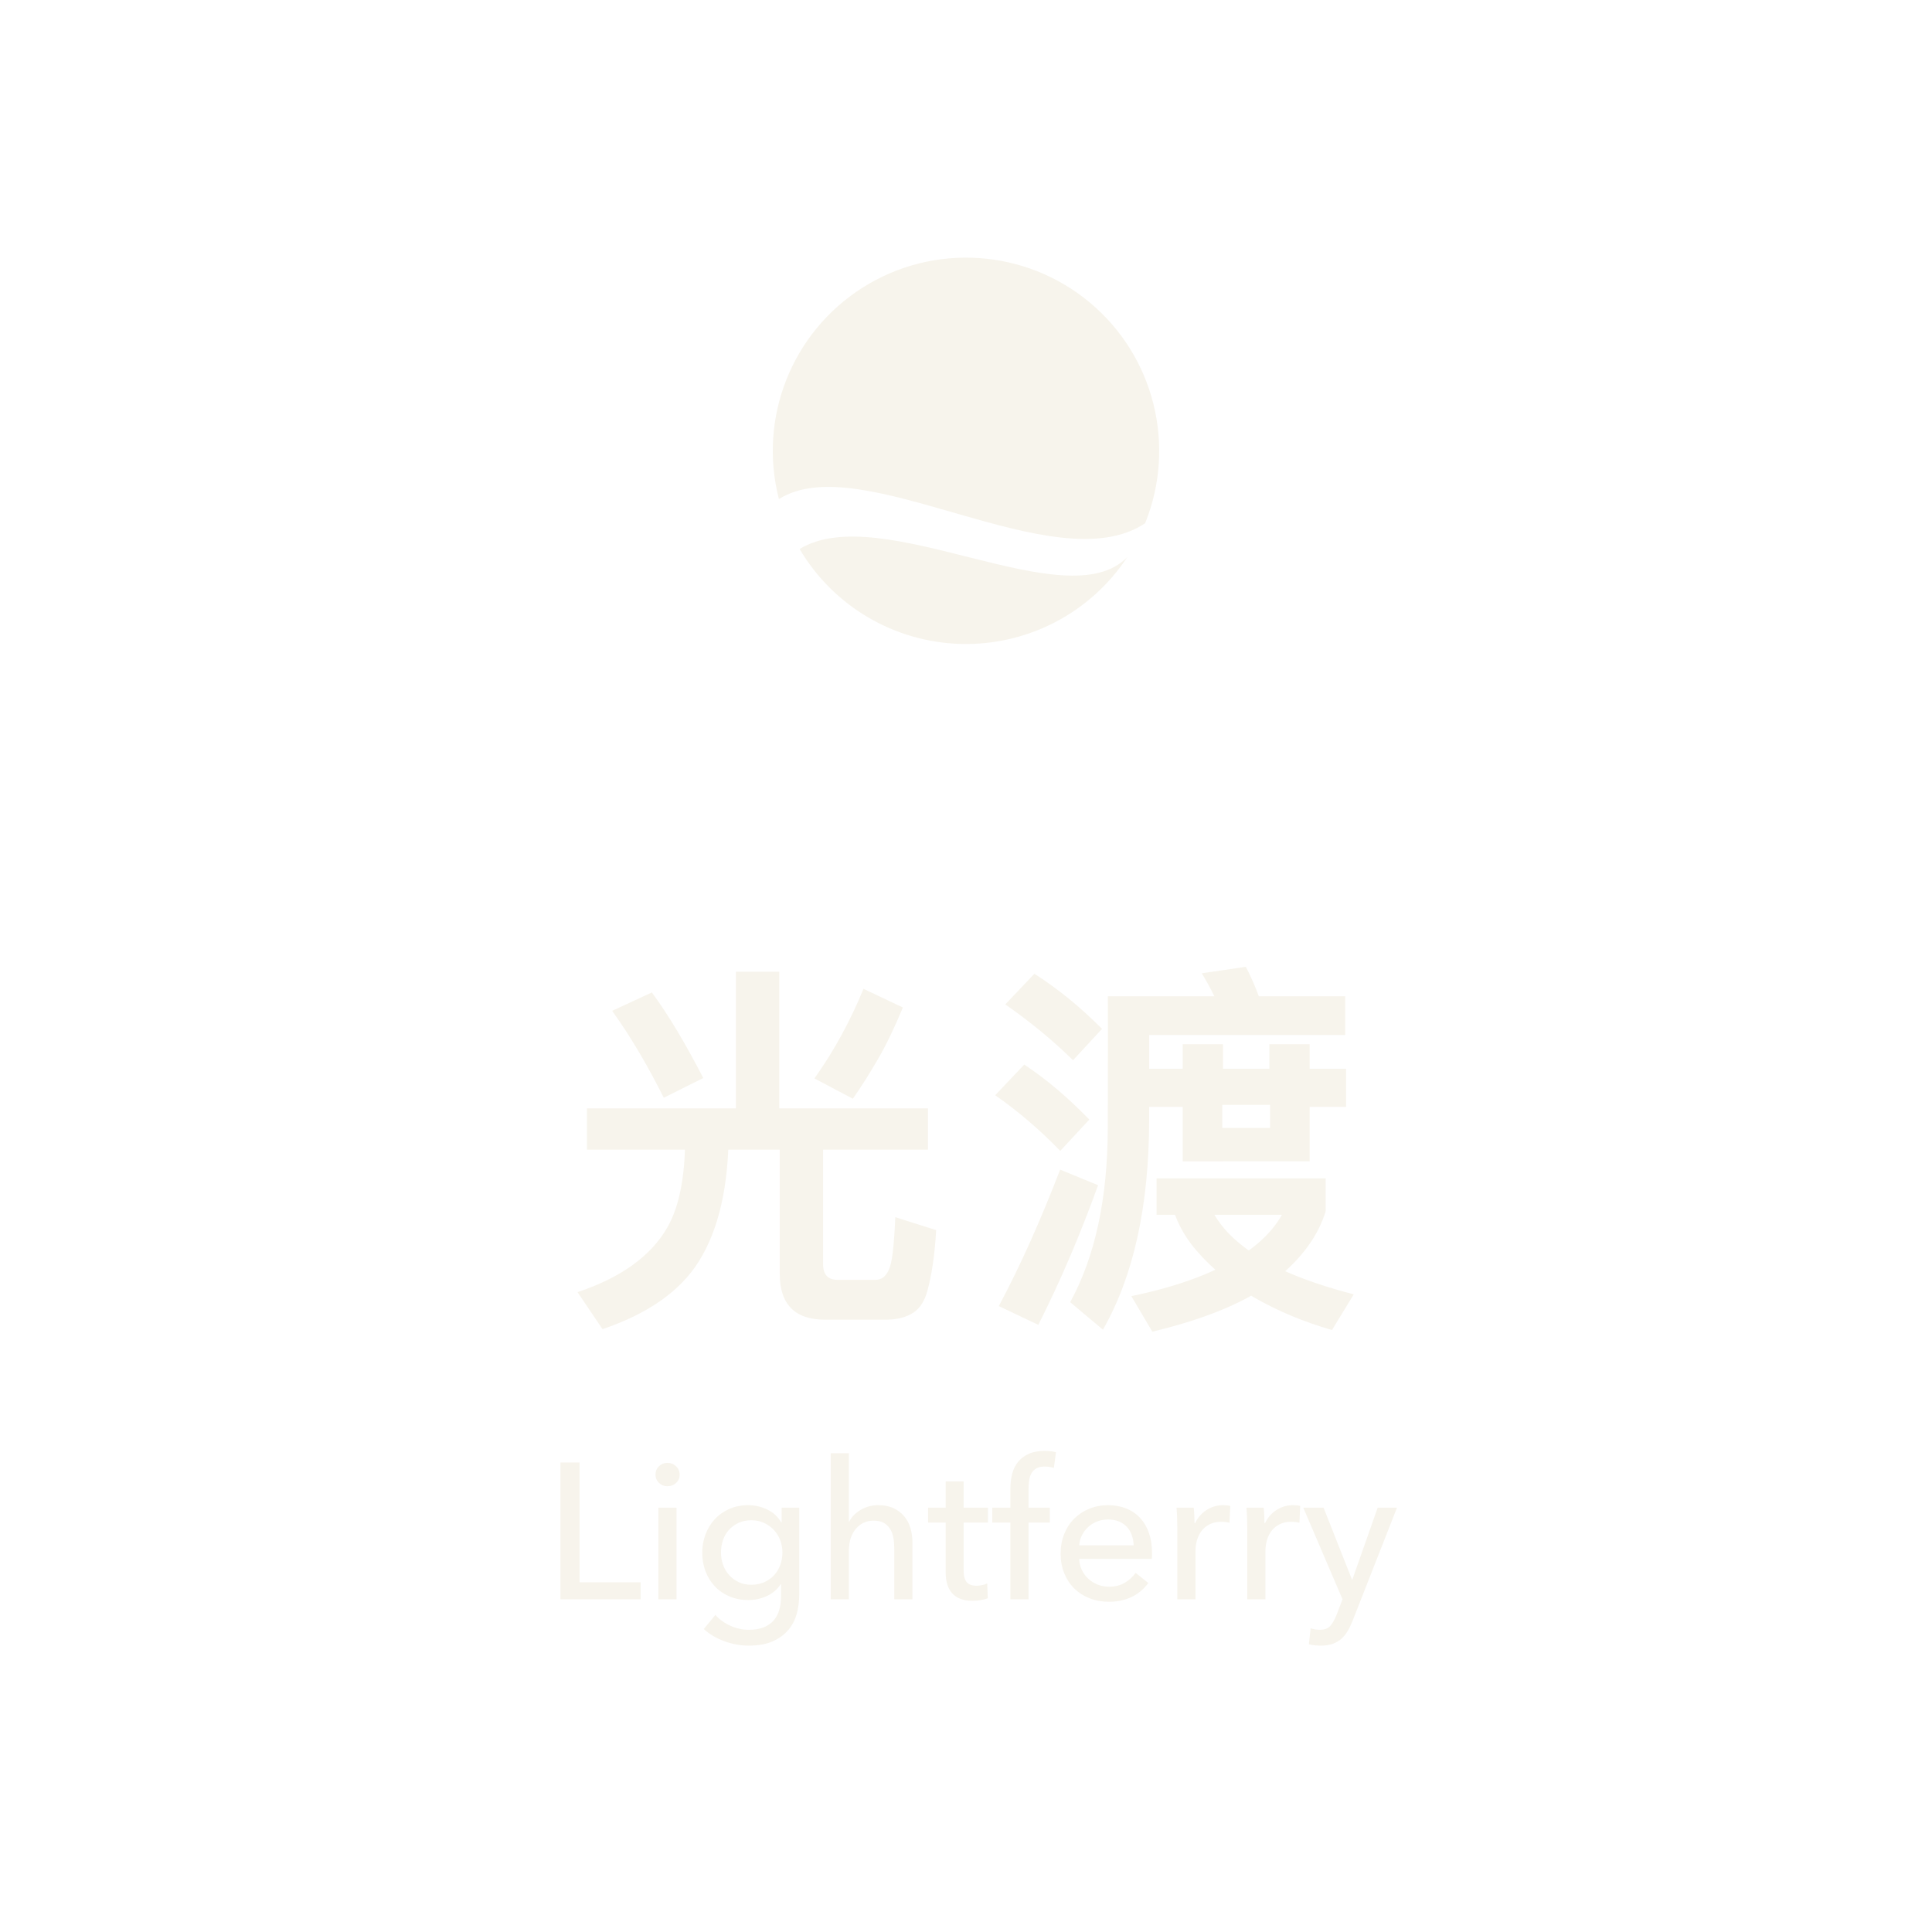
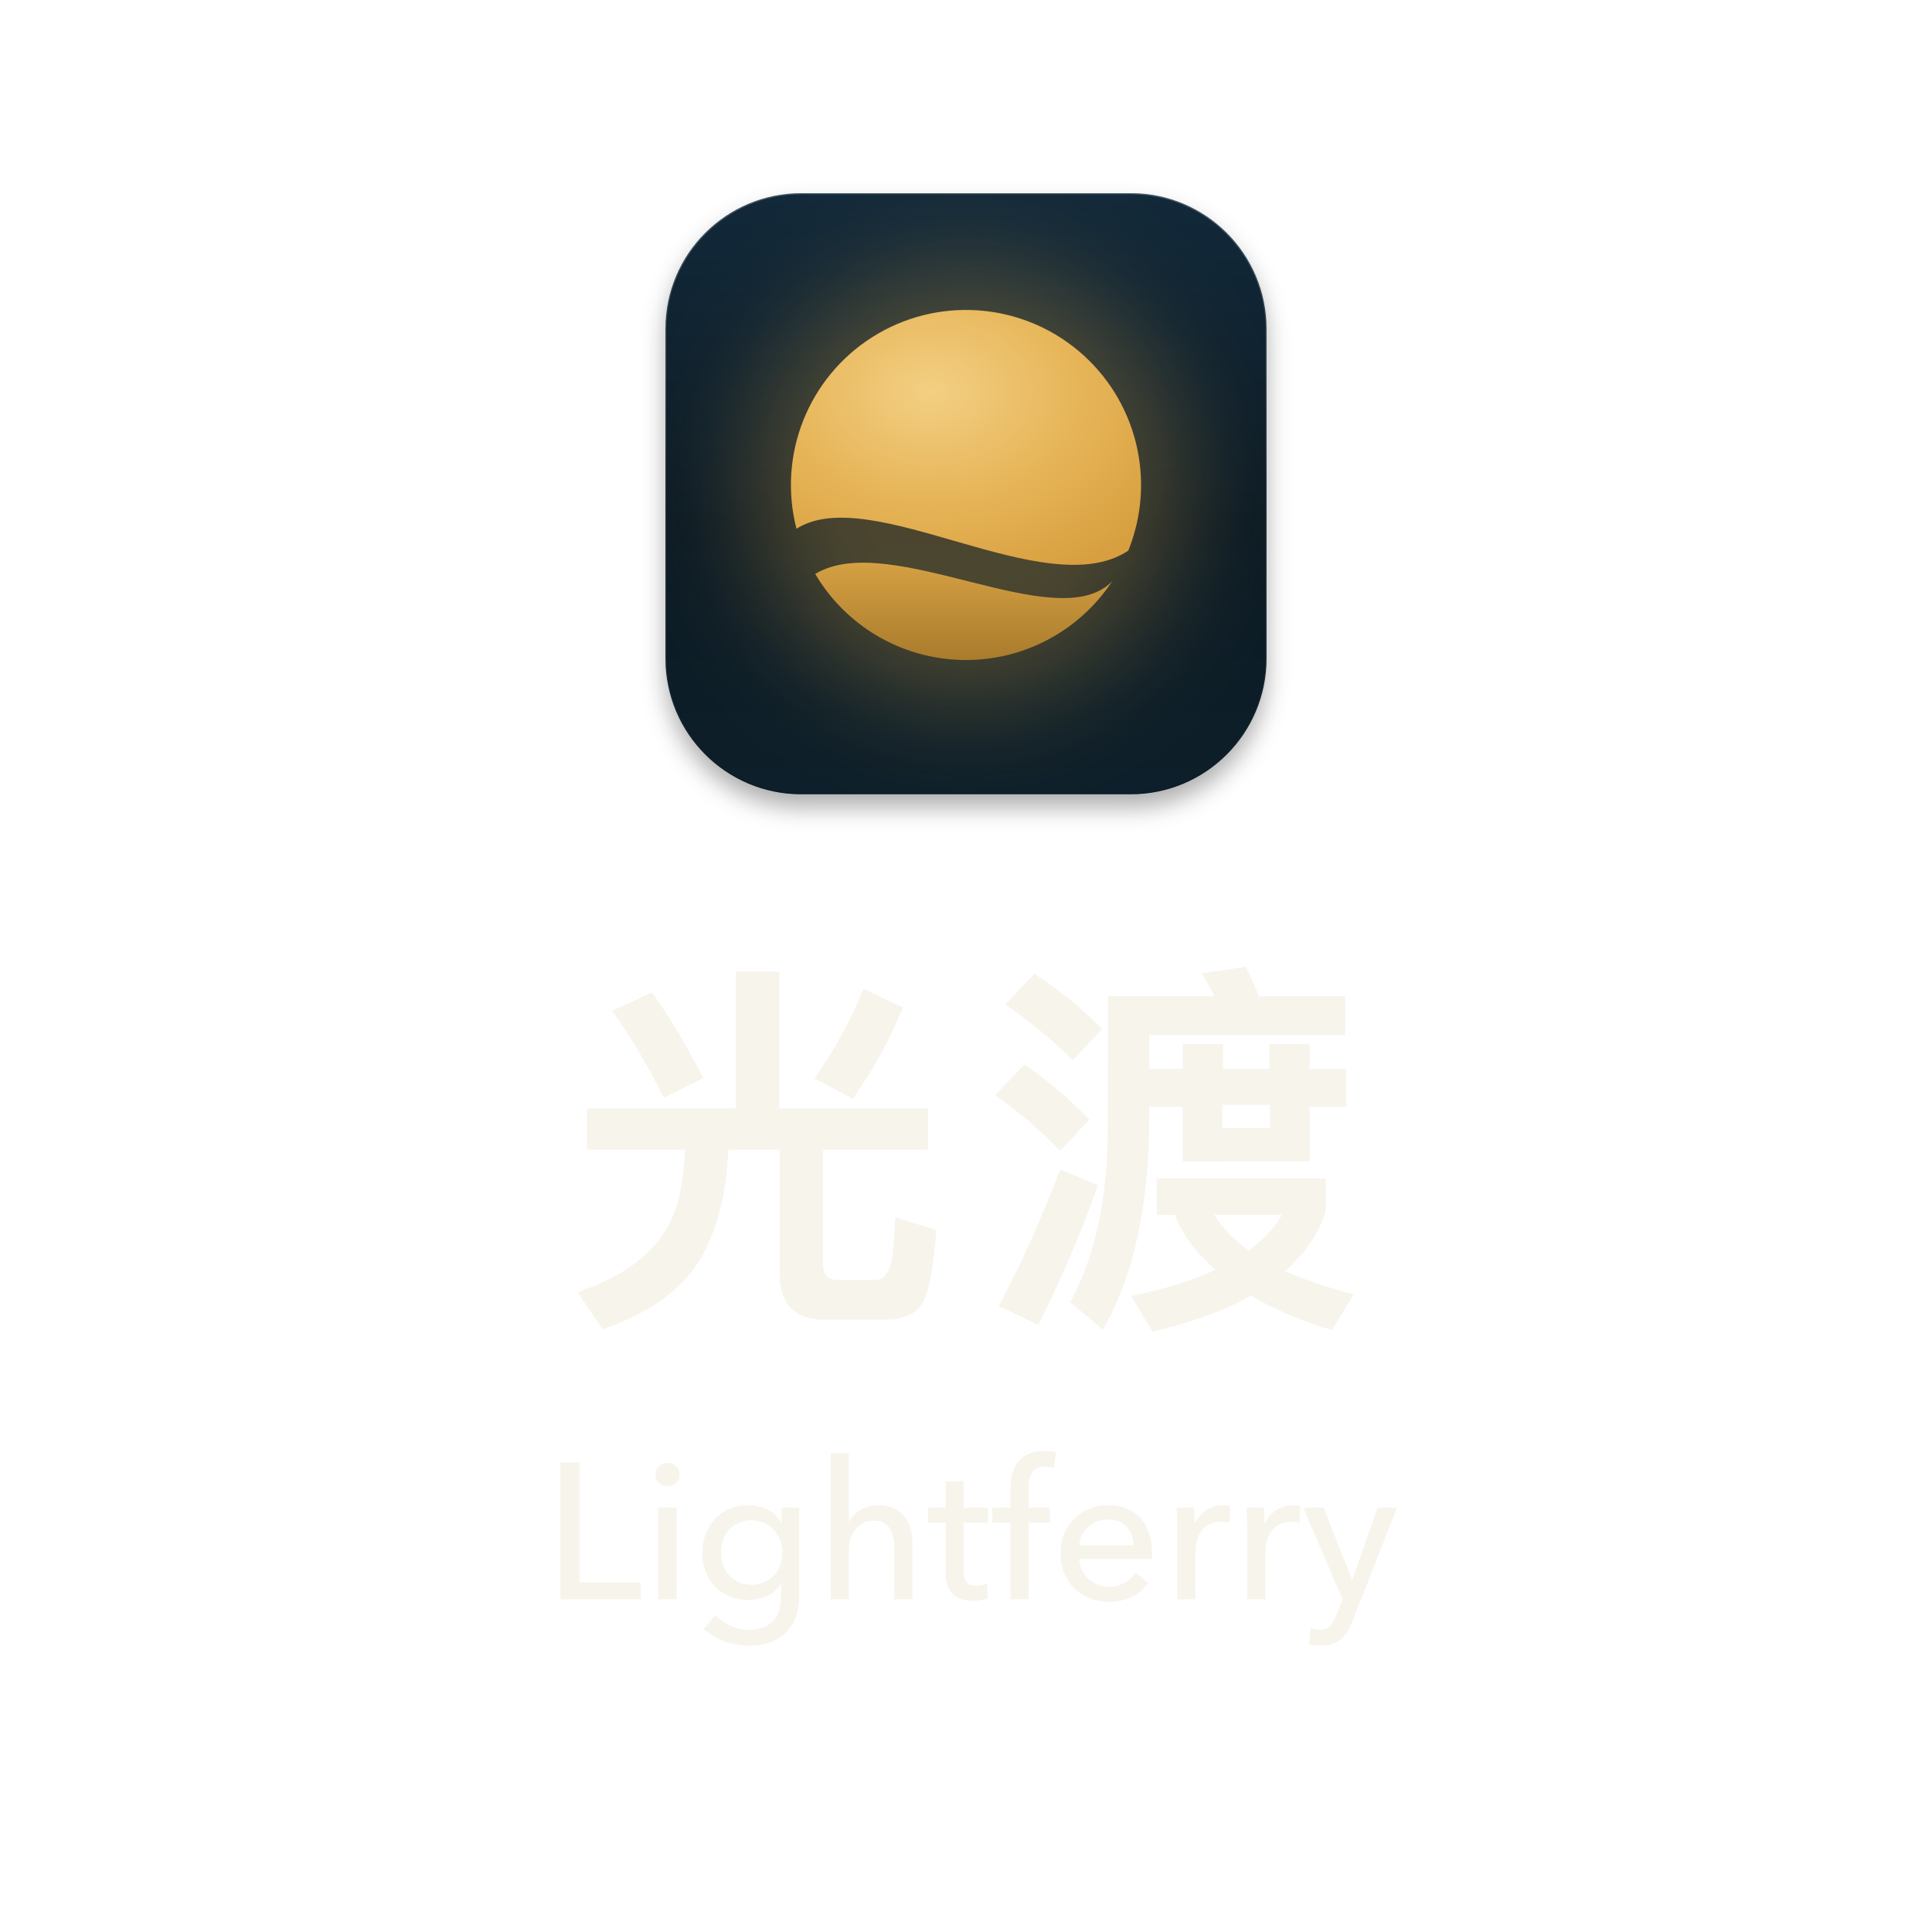
<svg xmlns="http://www.w3.org/2000/svg" width="360" height="360" viewBox="0 0 360 360" role="img" aria-label="光渡 Lightferry">
-   <g transform="translate(132 36) scale(1.5)" fill="#F7F4EC">
-     <g id="shiguang-shape">
-       <path id="light" d="M8.76 38A24 24 0 1 1 54.25 41C43 48.5 19 31.5 8.76 38Z" />
-       <path id="water" d="M11.33 44.2C21.5 38 44.5 53 52.04 45.2A24 24 0 0 1 11.33 44.2Z" />
+   <defs>
+     <linearGradient id="mark-tile" x1="0" y1="0" x2="0" y2="1">
+       <stop stop-color="#12293A" />
+       <stop offset="0.55" stop-color="#0B1A24" />
+       <stop offset="1" stop-color="#0D1F2A" />
+     </linearGradient>
+     <radialGradient id="mark-light" cx="0.4" cy="0.32" r="0.8">
+       <stop stop-color="#F3CF83" />
+       <stop offset="0.55" stop-color="#E6B457" />
+       <stop offset="1" stop-color="#D79F3F" />
+     </radialGradient>
+     <linearGradient id="mark-water" x1="0" y1="0" x2="0" y2="1">
+       <stop stop-color="#D5A043" />
+       <stop offset="1" stop-color="#A97B2C" />
+     </linearGradient>
+     <linearGradient id="mark-rim" x1="0" y1="0" x2="0" y2="1">
+       <stop stop-color="#FFFFFF" stop-opacity="0.22" />
+       <stop offset="0.5" stop-color="#FFFFFF" stop-opacity="0.04" />
+       <stop offset="1" stop-color="#000000" stop-opacity="0.2" />
+     </linearGradient>
+     <filter id="mark-shadow" x="-20%" y="-20%" width="140%" height="140%">
+       <feGaussianBlur stdDeviation="16" />
+     </filter>
+     <filter id="mark-glow" x="-50%" y="-50%" width="200%" height="200%">
+       <feGaussianBlur stdDeviation="72" />
+     </filter>
+     <clipPath id="mark-clip">
+       <rect x="100" y="100" width="824" height="824" rx="186" />
+     </clipPath>
+   </defs>
+   <g transform="translate(110.408 22.408) scale(0.13592)">
+     <rect x="100" y="118" width="824" height="824" rx="186" fill="#000000" opacity="0.32" filter="url(#mark-shadow)" />
+     <rect x="100" y="100" width="824" height="824" rx="186" fill="url(#mark-tile)" />
+     <circle cx="512" cy="500" r="300" fill="#E2AC4A" opacity="0.3" filter="url(#mark-glow)" clip-path="url(#mark-clip)" />
+     <g transform="translate(192 180) scale(10)">
+       <g id="shiguang-shape">
+         <path id="light" fill="url(#mark-light)" d="M8.76 38A24 24 0 1 1 54.25 41C43 48.5 19 31.5 8.76 38Z" />
+         <path id="water" fill="url(#mark-water)" d="M11.33 44.2C21.5 38 44.5 53 52.04 45.2A24 24 0 0 1 11.33 44.2Z" />
+       </g>
    </g>
+     <rect x="100.75" y="100.75" width="822.5" height="822.5" rx="185.5" fill="none" stroke="url(#mark-rim)" stroke-width="1.5" />
  </g>
  <path transform="translate(105.12 240) scale(0.72 -0.72)" fill="#F7F4EC" d="M12.428 71.735Q12.428 71.735 22.701 76.484Q25.858 72.222 29.252 66.553Q32.387 61.317 36.01 54.343Q36.01 54.343 25.782 49.237Q22.907 54.992 19.81 60.305Q16.333 66.268 12.428 71.735ZM44.452 81.857Q44.452 81.857 45.372 81.857Q45.372 81.857 55.675 81.857Q55.675 71.678 55.675 61.493Q55.675 51.321 55.675 41.142Q55.675 41.142 44.452 41.142Q44.452 51.318 44.452 61.503Q44.452 71.678 44.452 81.857ZM74.72 48.979Q74.72 48.979 64.769 54.235Q68.586 59.589 71.751 65.398Q74.969 71.304 77.47 77.427Q77.47 77.427 87.665 72.597Q84.435 64.799 81.289 59.362Q77.949 53.59 74.72 48.979ZM93.983 -0.827Q92.908 -4.699 90.39 -6.369Q87.632 -8.198 83.175 -8.2Q79.584 -8.201 75.537 -8.2Q71.393 -8.199 67.548 -8.2Q55.79 -8.204 55.791 3.714Q55.791 22.672 55.791 41.142Q55.791 41.142 67.014 41.142Q67.014 24.057 67.014 6.204Q67.013 2.118 70.738 2.118Q73.146 2.118 75.784 2.118Q78.743 2.118 80.622 2.118Q82.66 2.118 83.813 4.267Q84.671 5.866 85.049 9.237Q85.517 13.415 85.699 18.333Q85.699 18.333 96.279 14.977Q95.733 5.481 93.983 -0.827ZM9.931 -10.651Q9.931 -10.651 3.463 -1.077Q20.338 4.564 26.719 15.692Q31.639 24.272 31.294 41.142Q31.294 41.142 31.294 41.142Q31.294 41.142 42.578 41.142Q42.578 41.142 42.578 41.142Q42.678 19.337 34.826 6.837Q27.603 -4.659 9.931 -10.651ZM94.162 46.49Q94.162 46.49 94.162 35.794Q72.098 35.794 50.035 35.794Q27.97 35.794 5.906 35.794Q5.906 35.794 5.906 46.49Q27.97 46.49 50.034 46.49Q72.098 46.49 94.162 46.49ZM114.168 73.389Q114.168 73.389 121.7 81.327Q126.024 78.583 130.51 74.955Q134.675 71.587 139.213 67.071Q139.213 67.071 131.703 58.95Q127.455 63.099 123.297 66.496Q118.648 70.294 114.168 73.389ZM111.554 49.887Q111.554 49.887 119.073 57.824Q123.526 54.871 127.756 51.269Q131.683 47.924 135.919 43.596Q135.919 43.596 128.391 35.477Q124.605 39.395 120.602 42.852Q116.122 46.721 111.554 49.887ZM130.984 8.269Q127.182 -0.664 122.715 -9.541Q122.715 -9.541 112.494 -4.683Q116.952 3.714 120.863 12.507Q124.806 21.374 128.361 30.637Q128.361 30.637 138.182 26.601Q134.83 17.303 130.984 8.269ZM165.359 56.744Q165.359 56.744 165.359 46.865Q165.359 46.865 146.054 46.865Q146.054 46.865 146.054 56.744Q146.054 56.744 165.359 56.744ZM187.654 56.744Q187.654 56.744 187.654 47.397Q187.654 47.397 165.359 47.397Q165.359 47.397 165.359 56.744Q165.359 56.744 187.654 56.744ZM202.373 56.744Q202.373 56.744 202.373 46.866Q202.373 46.866 187.646 46.866Q187.646 46.866 187.646 56.744Q187.646 56.744 202.373 56.744ZM160.083 63.094Q160.083 63.094 160.979 63.094Q160.979 63.094 170.511 63.094Q170.511 60.272 170.511 57.447Q170.511 54.627 170.511 51.805Q170.511 51.805 160.083 51.805Q160.083 54.627 160.083 57.451Q160.083 60.272 160.083 63.094ZM182.509 63.093Q182.509 63.093 183.405 63.093Q183.405 63.093 192.936 63.093Q192.936 60.271 192.936 57.446Q192.936 54.627 192.936 51.805Q192.936 51.805 182.509 51.805Q182.509 54.626 182.509 57.451Q182.509 60.271 182.509 63.093ZM187.657 41.427Q187.657 41.427 187.657 32.787Q187.657 32.787 165.359 32.787Q165.359 32.787 165.359 41.427Q165.359 41.427 187.657 41.427ZM182.695 51.804Q182.695 51.804 183.907 51.804Q183.907 51.804 192.934 51.804Q192.934 47.046 192.934 42.293Q192.934 37.541 192.934 32.787Q192.934 32.787 182.695 32.787Q182.695 37.541 182.695 42.298Q182.695 47.05 182.695 51.804ZM160.083 51.805Q160.083 51.805 161.295 51.805Q161.295 51.805 170.322 51.805Q170.322 47.045 170.322 42.289Q170.322 37.536 170.322 32.779Q170.322 32.779 160.083 32.779Q160.083 37.535 160.083 42.295Q160.083 47.049 160.083 51.805ZM202.133 75.494Q202.133 75.494 202.133 65.47Q202.133 65.47 146.054 65.47Q146.054 65.47 146.054 75.494Q146.054 75.494 202.133 75.494ZM139.441 -10.784Q139.441 -10.784 130.959 -3.668Q140.61 13.94 140.691 41.283Q140.731 54.56 140.726 62.383Q140.717 75.494 140.717 75.494Q140.717 75.494 141.471 75.494Q141.471 75.494 151.391 75.494Q151.391 75.494 151.415 62.442Q151.427 55.152 151.4 43.406Q151.324 10.004 139.441 -10.784ZM165.02 81.447Q165.02 81.447 176.42 83.123Q177.97 80.131 179.159 77.127Q180.41 73.963 181.473 70.342Q181.473 70.342 170.59 70.342Q169.499 73.02 168.168 75.723Q166.758 78.587 165.02 81.447ZM178.76 -2.559Q169.74 2.589 163.61 9.718Q158.298 15.894 156.748 23.657Q156.748 23.657 165.901 23.657Q168.603 17.032 173.475 12.674Q178.999 7.733 186.433 4.417Q193.976 1.053 204.351 -1.644Q204.351 -1.644 198.719 -10.878Q187.829 -7.734 178.76 -2.559ZM152.225 -11.305Q152.225 -11.305 146.79 -2.107Q165.899 1.847 176.606 9.304Q183.882 14.373 186.82 21.043Q186.82 21.043 186.829 28.374Q186.829 28.374 197.086 28.374Q197.086 28.374 197.086 19.887Q194.221 10.375 184.295 2.354Q173.799 -6.128 152.225 -11.305ZM191.958 28.374Q191.958 28.374 191.958 18.94Q191.958 18.94 153.319 18.94Q153.319 18.94 153.319 28.374Q153.319 28.374 191.958 28.374Z" />
  <path transform="translate(101.332 298) scale(0.36 -0.36)" fill="#F7F4EC" d="M18.5 8.8L50.1 8.8L50.1 0L8.6 0L8.6 70.8L18.5 70.8ZM68.7 0L59.3 0L59.3 47.4L68.7 47.4ZM70.3 64.5Q70.3 61.9 68.45 60.2Q66.6 58.5 64 58.5Q61.4 58.5 59.6 60.25Q57.8 62 57.8 64.5Q57.8 67.1 59.6 68.85Q61.4 70.6 64 70.6Q66.6 70.6 68.45 68.85Q70.3 67.1 70.3 64.5ZM88.8 -8.1Q91.9 -11.6 96.55 -13.7Q101.2 -15.8 106.1 -15.8Q110.8 -15.8 114 -14.45Q117.2 -13.1 119.15 -10.75Q121.1 -8.4 121.95 -5.2Q122.8 -2 122.8 1.7L122.8 7.8L122.6 7.8Q120 3.8 115.5 1.7Q111 -0.4 105.9 -0.4Q100.5 -0.4 96.05 1.5Q91.6 3.4 88.5 6.7Q85.4 10 83.7 14.45Q82 18.9 82 24Q82 29.1 83.7 33.6Q85.4 38.1 88.5 41.45Q91.6 44.8 96 46.75Q100.4 48.7 105.8 48.7Q110.9 48.7 115.55 46.5Q120.2 44.3 122.9 39.8L123.1 39.8L123.1 47.4L132.2 47.4L132.2 2.4Q132.2 -2.8 130.9 -7.55Q129.6 -12.3 126.5 -15.95Q123.4 -19.6 118.4 -21.8Q113.4 -24 106 -24Q99.8 -24 93.55 -21.75Q87.3 -19.5 82.8 -15.4ZM91.7 24.2Q91.7 20.9 92.75 17.9Q93.8 14.9 95.85 12.6Q97.9 10.3 100.8 8.9Q103.7 7.5 107.4 7.5Q111 7.5 114 8.8Q117 10.1 119.1 12.35Q121.2 14.6 122.35 17.65Q123.5 20.7 123.5 24.2Q123.5 27.6 122.35 30.6Q121.2 33.6 119.05 35.9Q116.9 38.2 113.95 39.55Q111 40.9 107.4 40.9Q103.7 40.9 100.8 39.55Q97.9 38.2 95.85 35.95Q93.8 33.7 92.75 30.65Q91.7 27.6 91.7 24.2ZM158.1 40.2Q159.8 43.7 163.9 46.2Q168 48.7 173.1 48.7Q177.7 48.7 181 47.15Q184.3 45.6 186.5 43Q188.7 40.4 189.75 36.9Q190.8 33.4 190.8 29.4L190.8 0L181.4 0L181.4 26.2Q181.4 29.1 180.95 31.7Q180.5 34.3 179.3 36.3Q178.1 38.3 176.05 39.5Q174 40.7 170.7 40.7Q165.1 40.7 161.5 36.45Q157.9 32.2 157.9 25.1L157.9 0L148.5 0L148.5 75.6L157.9 75.6L157.9 40.2ZM229.9 39.7L217.3 39.7L217.3 15Q217.3 10.7 218.9 8.85Q220.5 7 224 7Q225.3 7 226.8 7.3Q228.3 7.6 229.5 8.2L229.8 0.5Q228.1 -0.1 226.05 -0.45Q224 -0.8 221.8 -0.8Q215.1 -0.8 211.55 2.9Q208 6.6 208 14L208 39.7L198.9 39.7L198.9 47.4L208 47.4L208 61L217.3 61L217.3 47.4L229.9 47.4ZM261.9 39.7L250.9 39.7L250.9 0L241.5 0L241.5 39.7L232.1 39.7L232.1 47.4L241.5 47.4L241.5 57.3Q241.5 61.5 242.45 65.05Q243.4 68.6 245.55 71.2Q247.7 73.8 251.05 75.3Q254.4 76.8 259.2 76.8Q262.6 76.8 265.1 76.1L264 68Q262.9 68.3 261.8 68.5Q260.7 68.7 259.3 68.7Q256.6 68.7 254.95 67.75Q253.3 66.8 252.4 65.2Q251.5 63.6 251.2 61.55Q250.9 59.5 250.9 57.3L250.9 47.4L261.9 47.4ZM305.3 27.9Q305.2 30.7 304.35 33.15Q303.5 35.6 301.85 37.4Q300.2 39.2 297.75 40.25Q295.3 41.3 292 41.3Q289 41.3 286.35 40.25Q283.7 39.2 281.75 37.4Q279.8 35.6 278.55 33.15Q277.3 30.7 277.1 27.9ZM314.8 24.1Q314.8 23.3 314.8 22.5Q314.8 21.7 314.7 20.9L277.1 20.9Q277.2 17.9 278.45 15.25Q279.7 12.6 281.8 10.65Q283.9 8.7 286.65 7.6Q289.4 6.5 292.5 6.5Q297.3 6.5 300.8 8.6Q304.3 10.7 306.3 13.7L312.9 8.4Q309.1 3.4 303.95 1.05Q298.8 -1.3 292.5 -1.3Q287.1 -1.3 282.5 0.5Q277.9 2.3 274.6 5.55Q271.3 8.8 269.4 13.4Q267.5 18 267.5 23.6Q267.5 29.1 269.35 33.75Q271.2 38.4 274.5 41.7Q277.8 45 282.3 46.85Q286.8 48.7 292 48.7Q297.2 48.7 301.45 47Q305.7 45.3 308.65 42.1Q311.6 38.9 313.2 34.35Q314.8 29.8 314.8 24.1ZM327.9 37.2Q327.9 39.1 327.8 42.1Q327.7 45.1 327.5 47.4L336.4 47.4Q336.6 45.6 336.7 43.25Q336.8 40.9 336.8 39.4L337.1 39.4Q339.1 43.6 342.95 46.15Q346.8 48.7 351.6 48.7Q353.8 48.7 355.3 48.3L354.9 39.6Q352.9 40.1 350.6 40.1Q347.2 40.1 344.7 38.85Q342.2 37.6 340.55 35.5Q338.9 33.4 338.1 30.65Q337.3 27.9 337.3 24.9L337.3 0L327.9 0ZM364.1 37.2Q364.1 39.1 364 42.1Q363.9 45.1 363.7 47.4L372.6 47.4Q372.8 45.6 372.9 43.25Q373 40.9 373 39.4L373.3 39.4Q375.3 43.6 379.15 46.15Q383 48.7 387.8 48.7Q390 48.7 391.5 48.3L391.1 39.6Q389.1 40.1 386.8 40.1Q383.4 40.1 380.9 38.85Q378.4 37.6 376.75 35.5Q375.1 33.4 374.3 30.65Q373.5 27.9 373.5 24.9L373.5 0L364.1 0ZM418.3 10.2L418.5 10.2L431.6 47.4L441.6 47.4L418.6 -11.2Q417.4 -14.2 416 -16.55Q414.6 -18.9 412.7 -20.55Q410.8 -22.2 408.25 -23.1Q405.7 -24 402.2 -24Q400.7 -24 399.15 -23.85Q397.6 -23.7 396 -23.3L396.9 -15Q399.3 -15.8 401.6 -15.8Q405.3 -15.8 407.1 -13.75Q408.9 -11.7 410.4 -7.9L413.4 0L393.1 47.4L403.6 47.4Z" />
</svg>
